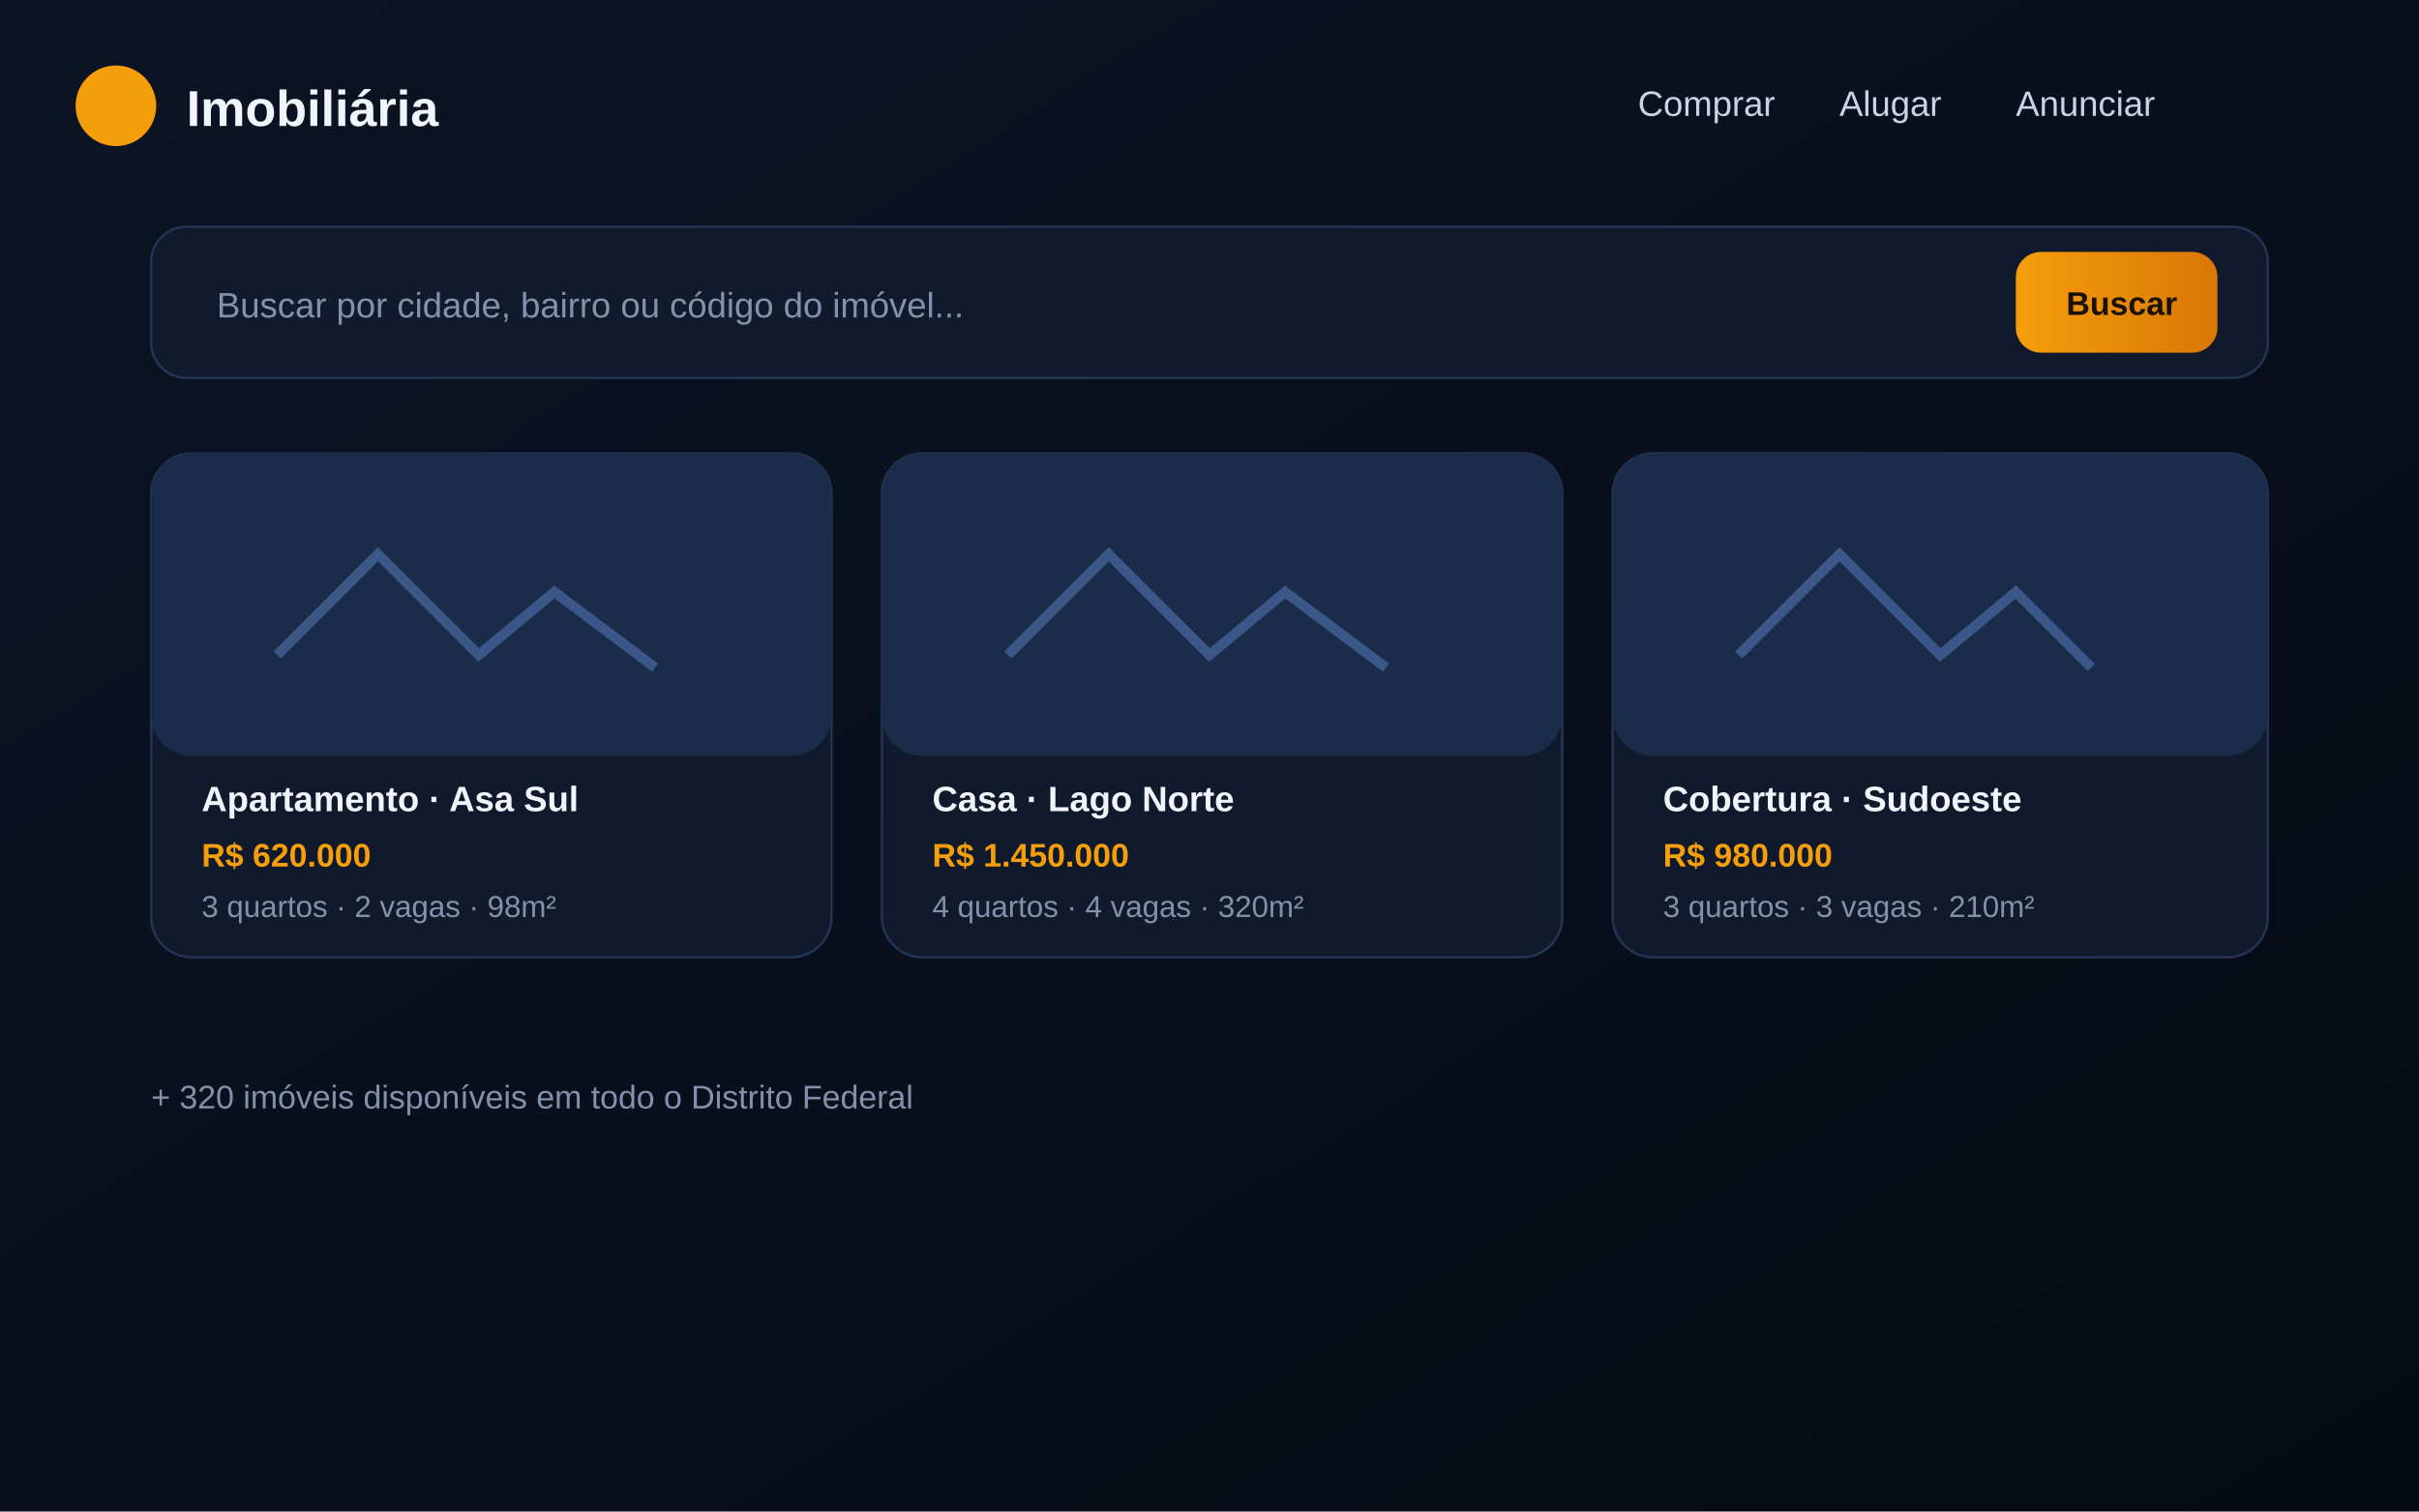
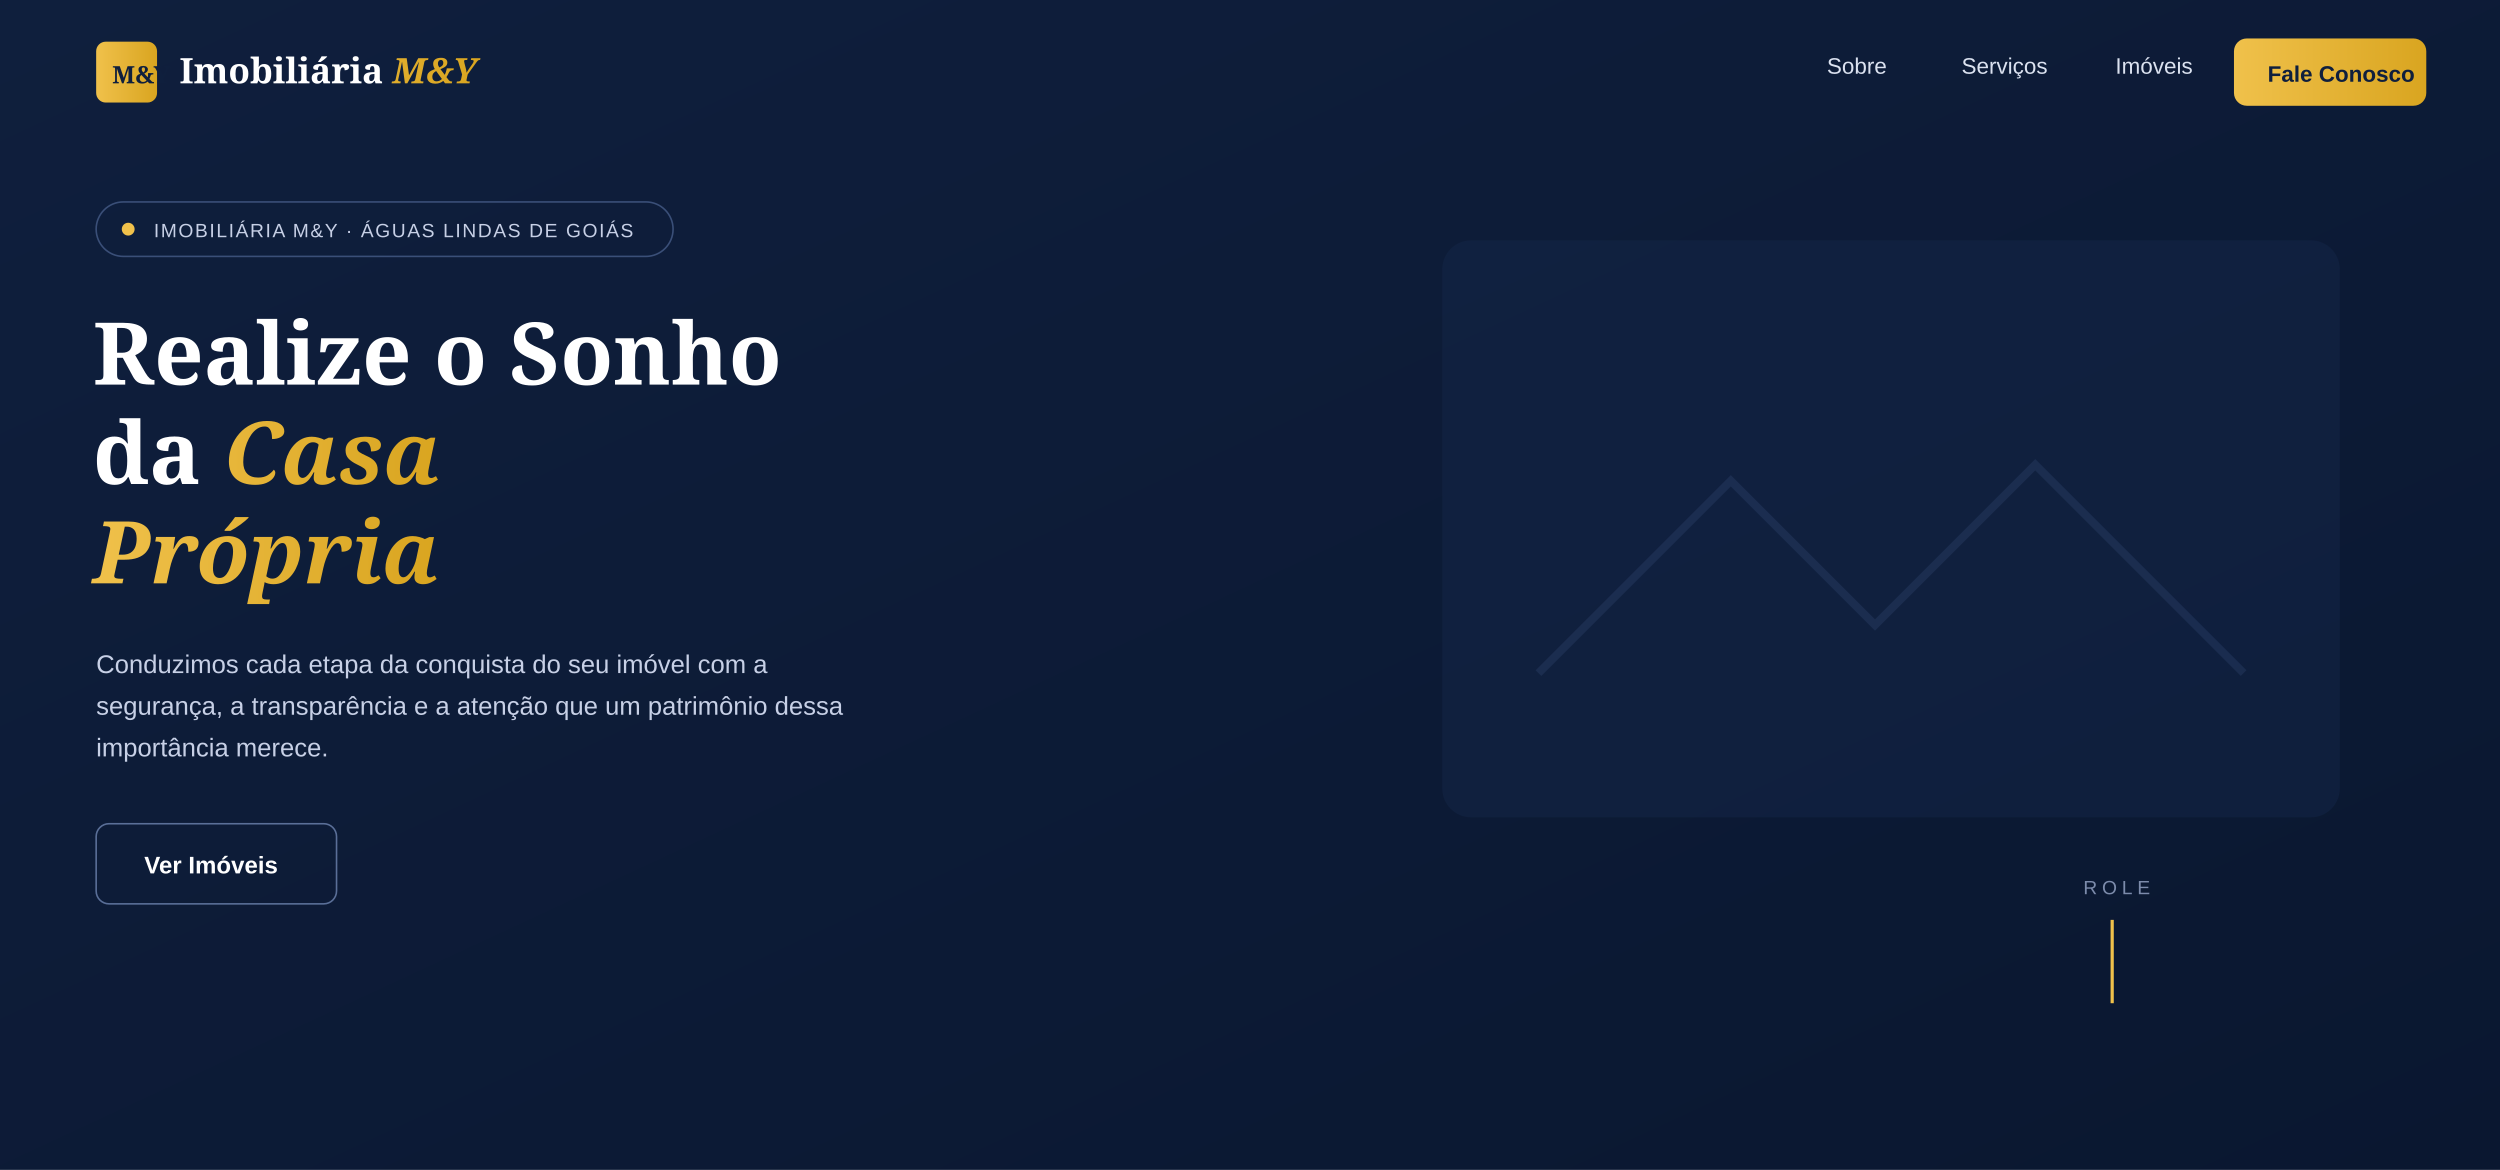
- <svg xmlns="http://www.w3.org/2000/svg" viewBox="0 0 960 600" width="960" height="600">
+ <svg xmlns="http://www.w3.org/2000/svg" viewBox="0 0 1560 730" width="1560" height="730">
  <defs>
-     <linearGradient id="ibg" x1="0" y1="0" x2="1" y2="1">
-       <stop offset="0" stop-color="#0c1424" />
-       <stop offset="1" stop-color="#060a14" />
+     <linearGradient id="imbg" x1="0" y1="0" x2="1" y2="1">
+       <stop offset="0" stop-color="#0f1f3d" />
+       <stop offset="1" stop-color="#0a1730" />
    </linearGradient>
-     <linearGradient id="ibtn" x1="0" y1="0" x2="1" y2="0">
-       <stop offset="0" stop-color="#f59e0b" />
-       <stop offset="1" stop-color="#d97706" />
+     <linearGradient id="imgold" x1="0" y1="0" x2="1" y2="0">
+       <stop offset="0" stop-color="#f0c14b" />
+       <stop offset="1" stop-color="#d9a520" />
    </linearGradient>
  </defs>
-   <rect width="960" height="600" fill="url(#ibg)" />
-   <circle cx="46" cy="42" r="16" fill="#f59e0b" />
-   <text x="74" y="50" font-family="Arial" font-size="20" fill="#f1f5fb" font-weight="700">Imobiliária</text>
-   <g font-family="Arial" font-size="14" fill="#c9d3e6">
-     <text x="650" y="46">Comprar</text>
-     <text x="730" y="46">Alugar</text>
-     <text x="800" y="46">Anunciar</text>
+   <rect width="1560" height="730" fill="url(#imbg)" />
+   <rect x="60" y="26" width="38" height="38" rx="6" fill="url(#imgold)" />
+   <text x="70" y="52" font-family="Georgia, serif" font-size="15" fill="#0f1f3d" font-weight="700">M&amp;Y</text>
+   <text x="112" y="52" font-family="Georgia, serif" font-size="22" fill="#ffffff" font-weight="700">Imobiliária <tspan fill="url(#imgold)" font-style="italic">M&amp;Y</tspan>
+   </text>
+   <g font-family="Arial" font-size="14" fill="#dbe2f0">
+     <text x="1140" y="46">Sobre</text>
+     <text x="1224" y="46">Serviços</text>
+     <text x="1320" y="46">Imóveis</text>
  </g>
-   <rect x="60" y="90" width="840" height="60" rx="14" fill="#101a2c" stroke="#243352" />
-   <text x="86" y="126" font-family="Arial" font-size="14" fill="#8391ab">Buscar por cidade, bairro ou código do imóvel...</text>
-   <rect x="800" y="100" width="80" height="40" rx="10" fill="url(#ibtn)" />
-   <text x="820" y="125" font-family="Arial" font-size="13" fill="#1a1204" font-weight="700">Buscar</text>
-   <g>
-     <rect x="60" y="180" width="270" height="200" rx="16" fill="#101a2c" stroke="#243352" />
-     <rect x="60" y="180" width="270" height="120" rx="16" fill="#1b2c4a" />
-     <path d="M110 260l40-40 40 40 30-25 40 30" stroke="#3b5788" stroke-width="4" fill="none" />
-     <text x="80" y="322" font-family="Arial" font-size="14" fill="#f1f5fb" font-weight="700">Apartamento · Asa Sul</text>
-     <text x="80" y="344" font-family="Arial" font-size="13" fill="#f59e0b" font-weight="700">R$ 620.000</text>
-     <text x="80" y="364" font-family="Arial" font-size="12" fill="#8391ab">3 quartos · 2 vagas · 98m²</text>
-     <rect x="350" y="180" width="270" height="200" rx="16" fill="#101a2c" stroke="#243352" />
-     <rect x="350" y="180" width="270" height="120" rx="16" fill="#1b2c4a" />
-     <path d="M400 260l40-40 40 40 30-25 40 30" stroke="#3b5788" stroke-width="4" fill="none" />
-     <text x="370" y="322" font-family="Arial" font-size="14" fill="#f1f5fb" font-weight="700">Casa · Lago Norte</text>
-     <text x="370" y="344" font-family="Arial" font-size="13" fill="#f59e0b" font-weight="700">R$ 1.450.000</text>
-     <text x="370" y="364" font-family="Arial" font-size="12" fill="#8391ab">4 quartos · 4 vagas · 320m²</text>
-     <rect x="640" y="180" width="260" height="200" rx="16" fill="#101a2c" stroke="#243352" />
-     <rect x="640" y="180" width="260" height="120" rx="16" fill="#1b2c4a" />
-     <path d="M690 260l40-40 40 40 30-25 30 30" stroke="#3b5788" stroke-width="4" fill="none" />
-     <text x="660" y="322" font-family="Arial" font-size="14" fill="#f1f5fb" font-weight="700">Cobertura · Sudoeste</text>
-     <text x="660" y="344" font-family="Arial" font-size="13" fill="#f59e0b" font-weight="700">R$ 980.000</text>
-     <text x="660" y="364" font-family="Arial" font-size="12" fill="#8391ab">3 quartos · 3 vagas · 210m²</text>
+   <rect x="1394" y="24" width="120" height="42" rx="8" fill="url(#imgold)" />
+   <text x="1415" y="51" font-family="Arial" font-size="14" fill="#0f1f3d" font-weight="700">Fale Conosco</text>
+   <rect x="60" y="126" width="360" height="34" rx="17" fill="none" stroke="#3a4f78" />
+   <circle cx="80" cy="143" r="4" fill="#f0c14b" />
+   <text x="96" y="148" font-family="Arial" font-size="12" fill="#c7d0e6" letter-spacing="1">IMOBILIÁRIA M&amp;Y · ÁGUAS LINDAS DE GOIÁS</text>
+   <text x="58" y="240" font-family="Georgia, serif" font-size="54" fill="#ffffff" font-weight="700">Realize o Sonho</text>
+   <text x="58" y="302" font-family="Georgia, serif" font-size="54" fill="#ffffff" font-weight="700">da <tspan fill="url(#imgold)" font-style="italic">Casa</tspan>
+   </text>
+   <text x="58" y="364" font-family="Georgia, serif" font-size="54" fill="url(#imgold)" font-weight="700" font-style="italic">Própria</text>
+   <text x="60" y="420" font-family="Arial" font-size="16" fill="#c7d0e6">Conduzimos cada etapa da conquista do seu imóvel com a</text>
+   <text x="60" y="446" font-family="Arial" font-size="16" fill="#c7d0e6">segurança, a transparência e a atenção que um patrimônio dessa</text>
+   <text x="60" y="472" font-family="Arial" font-size="16" fill="#c7d0e6">importância merece.</text>
+   <rect x="60" y="514" width="150" height="50" rx="8" fill="none" stroke="#5a6f98" />
+   <text x="90" y="545" font-family="Arial" font-size="15" fill="#ffffff" font-weight="700">Ver Imóveis</text>
+   <text x="1300" y="558" font-family="Arial" font-size="12" fill="#7c8bab" letter-spacing="3">ROLE</text>
+   <line x1="1318" y1="574" x2="1318" y2="626" stroke="#f0c14b" stroke-width="2" />
+   <g opacity="0.5">
+     <rect x="900" y="150" width="560" height="360" rx="18" fill="#132648" />
+     <path d="M960 420l120-120 90 90 100-100 130 130" stroke="#2a3f6a" stroke-width="5" fill="none" />
  </g>
-   <text x="60" y="440" font-family="Arial" font-size="13" fill="#8391ab">+ 320 imóveis disponíveis em todo o Distrito Federal</text>
</svg>
